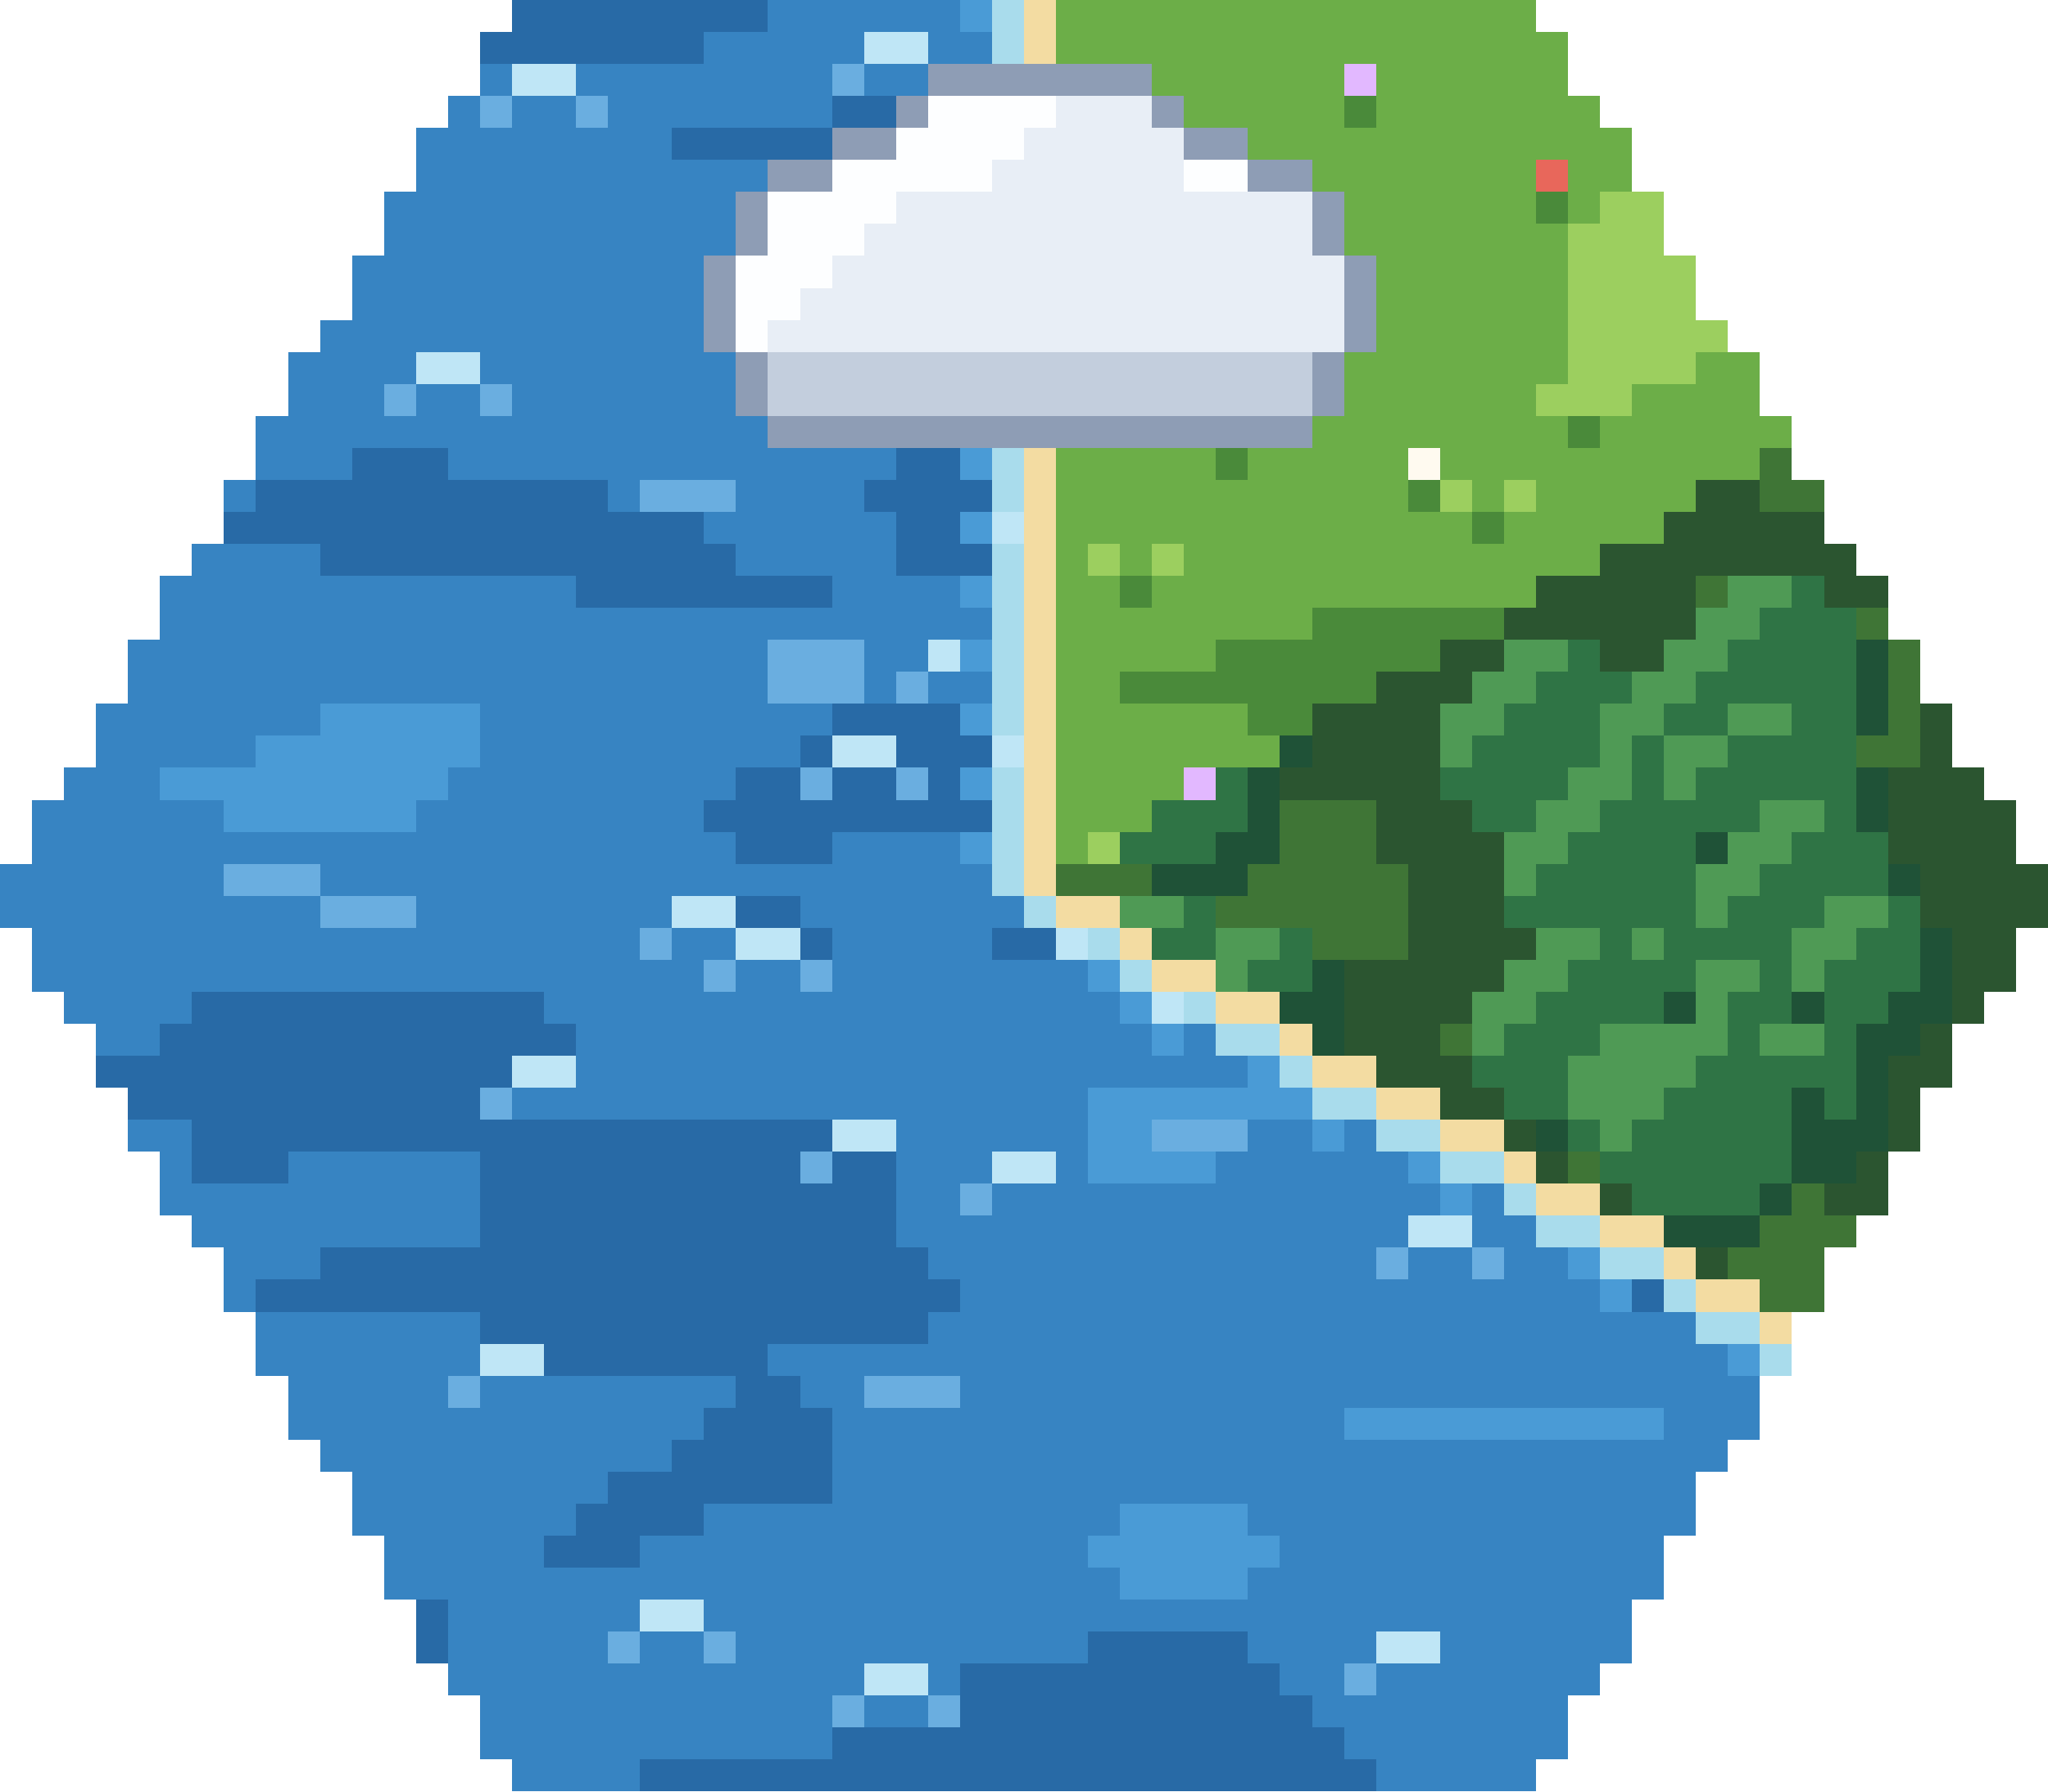
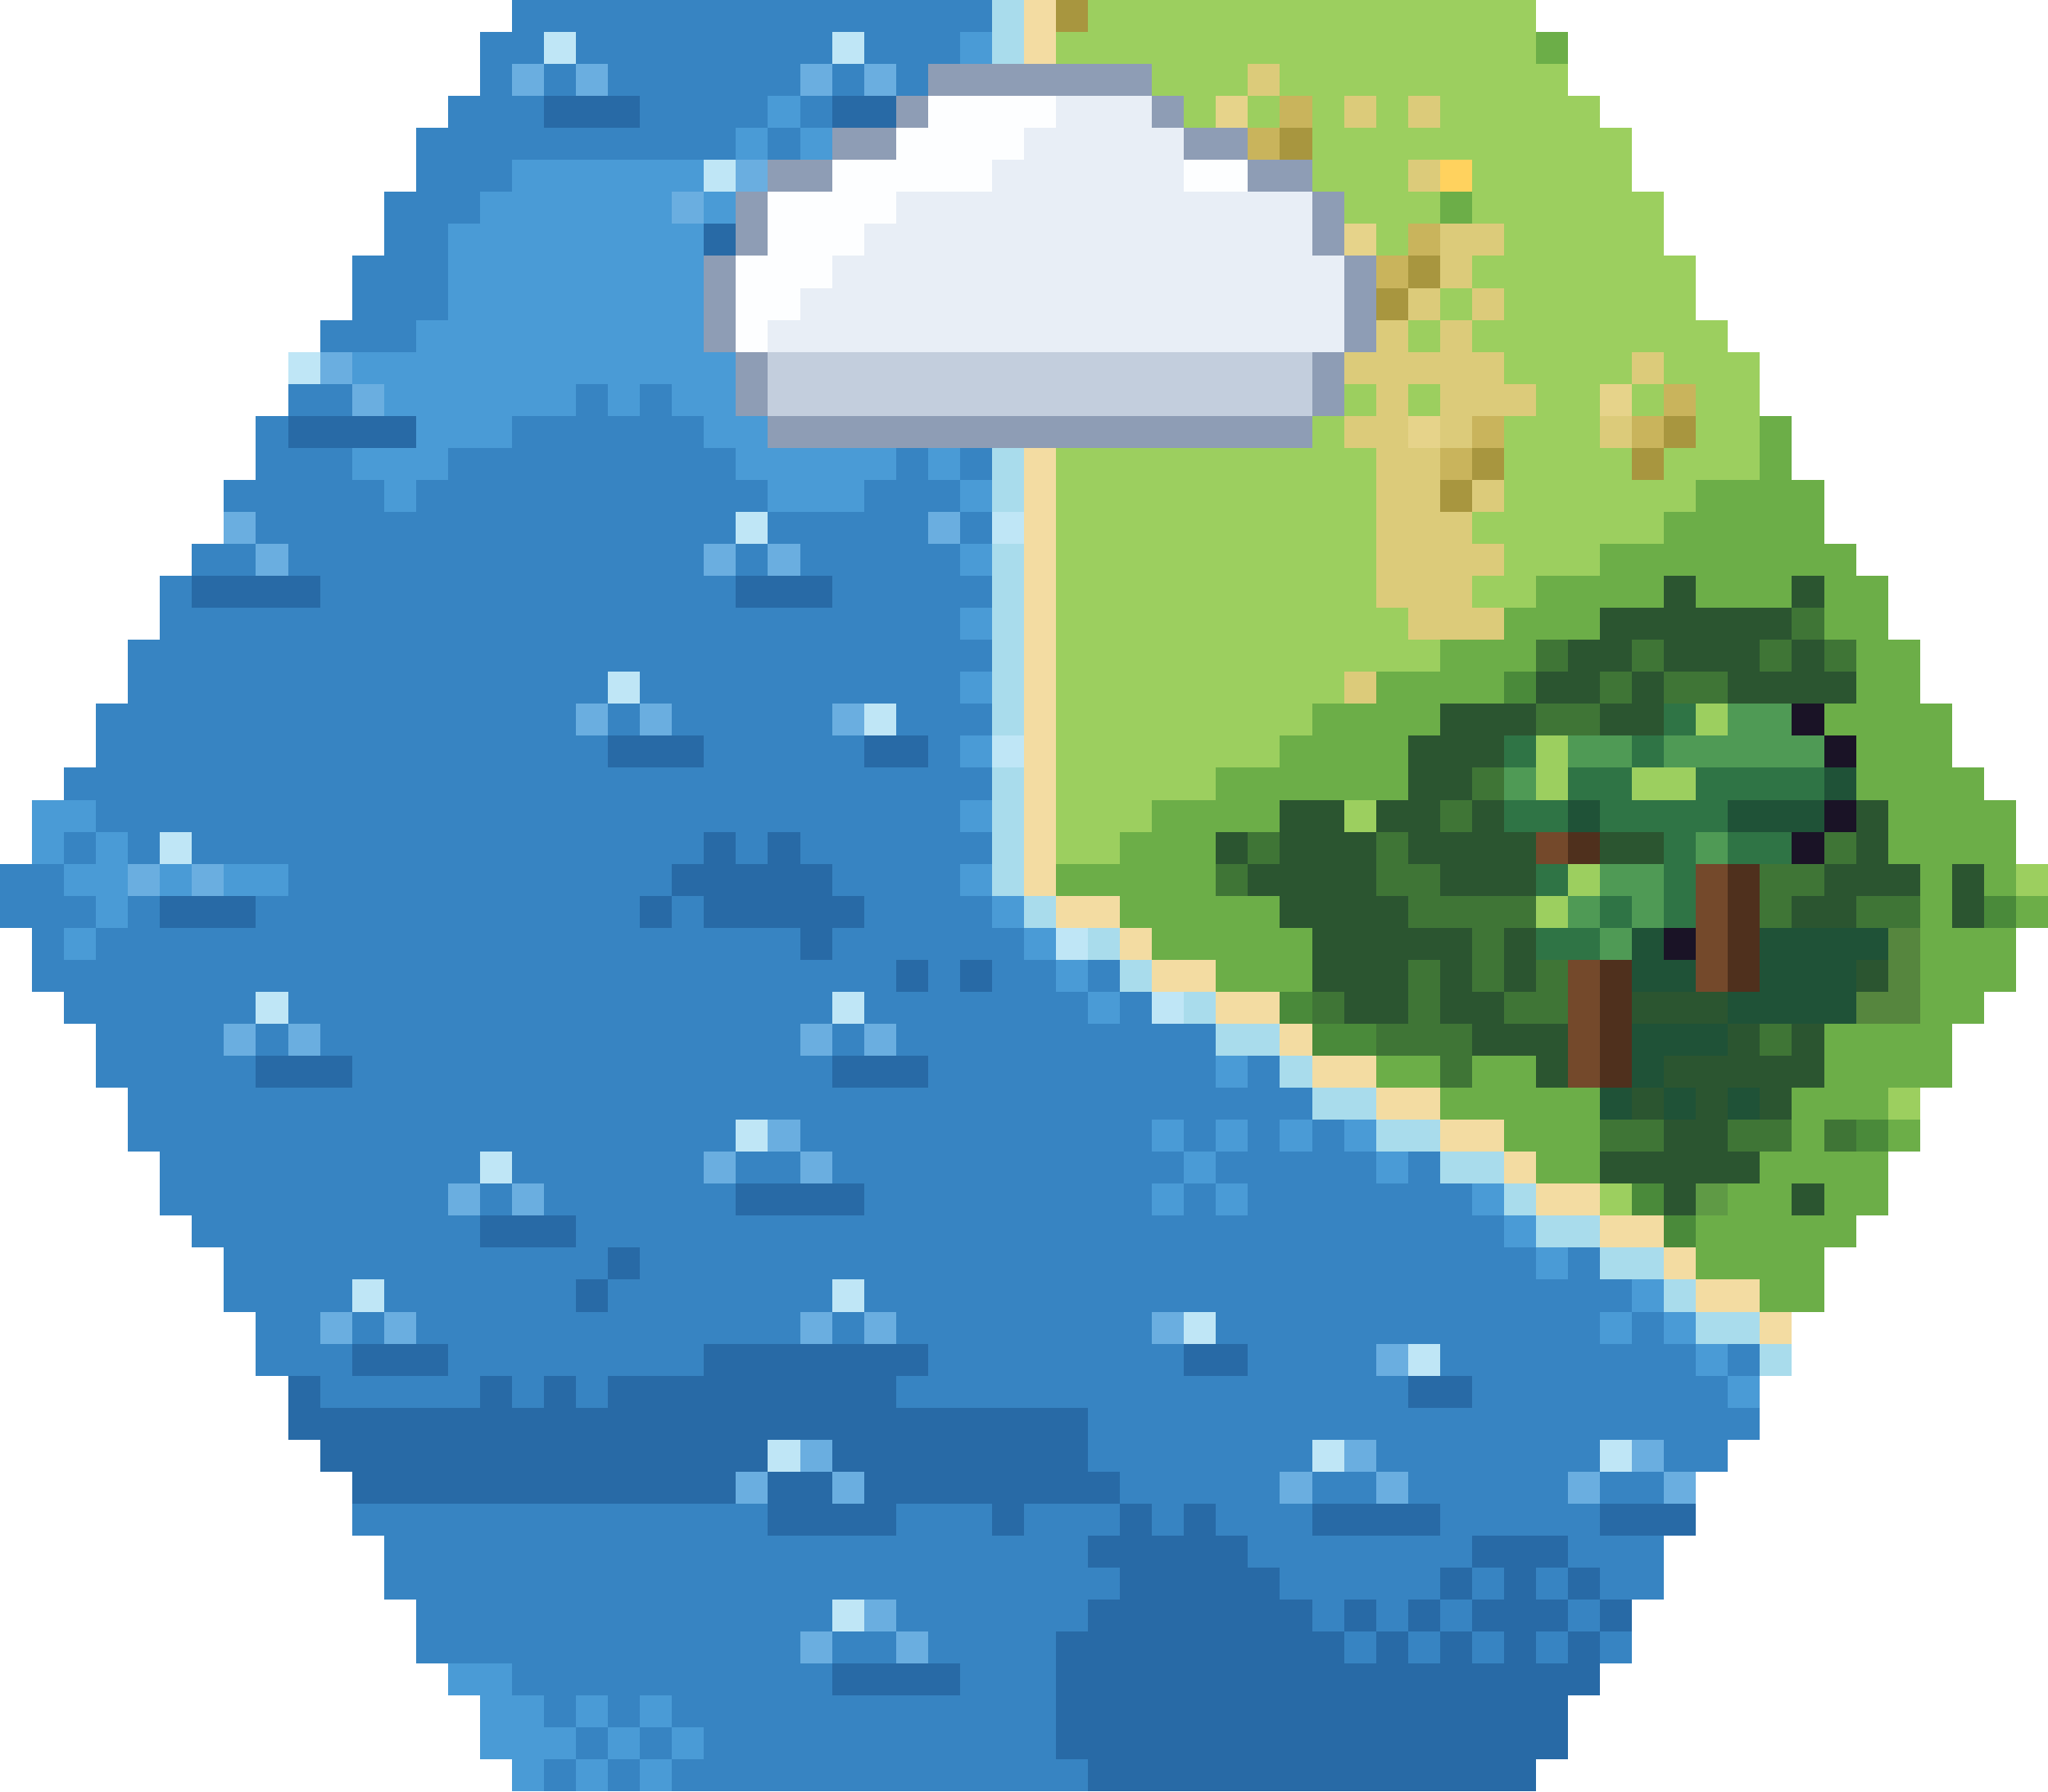
<svg xmlns="http://www.w3.org/2000/svg" viewBox="0 0 64 56" shape-rendering="crispEdges">
-   <path fill="#286aa6" d="M16 0h8v1h-8zM15 1h7v1h-7zM26 3h2v1h-2zM21 4h5v1h-5zM11 14h3v1h-3zM28 14h2v1h-2zM8 15h11v1h-11zM27 15h4v1h-4zM7 16h15v1h-15zM28 16h2v1h-2zM10 17h13v1h-13zM28 17h3v1h-3zM18 18h8v1h-8zM26 22h4v1h-4zM25 23h1v1h-1zM28 23h3v1h-3zM23 24h2v1h-2zM26 24h2v1h-2zM29 24h1v1h-1zM22 25h9v1h-9zM23 26h3v1h-3zM23 28h2v1h-2zM25 29h1v1h-1zM31 29h2v1h-2zM6 31h11v1h-11zM5 32h13v1h-13zM3 33h13v1h-13zM4 34h11v1h-11zM6 35h20v1h-20zM6 36h3v1h-3zM15 36h10v1h-10zM26 36h2v1h-2zM15 37h13v1h-13zM15 38h13v1h-13zM10 39h19v1h-19zM8 40h22v1h-22zM51 40h1v1h-1zM15 41h14v1h-14zM17 42h7v1h-7zM23 43h2v1h-2zM22 44h4v1h-4zM21 45h5v1h-5zM19 46h7v1h-7zM18 47h4v1h-4zM17 48h3v1h-3zM13 50h1v1h-1zM13 51h1v1h-1zM34 51h5v1h-5zM30 52h10v1h-10zM30 53h11v1h-11zM26 54h16v1h-16zM20 55h23v1h-23z" />
-   <path fill="#3784c2" d="M24 0h6v1h-6zM22 1h5v1h-5zM29 1h2v1h-2zM15 2h1v1h-1zM18 2h8v1h-8zM27 2h2v1h-2zM14 3h1v1h-1zM16 3h2v1h-2zM19 3h7v1h-7zM13 4h8v1h-8zM13 5h11v1h-11zM12 6h11v1h-11zM12 7h11v1h-11zM11 8h11v1h-11zM11 9h11v1h-11zM10 10h12v1h-12zM9 11h4v1h-4zM15 11h8v1h-8zM9 12h3v1h-3zM13 12h2v1h-2zM16 12h7v1h-7zM8 13h16v1h-16zM8 14h3v1h-3zM14 14h14v1h-14zM7 15h1v1h-1zM19 15h1v1h-1zM23 15h4v1h-4zM22 16h6v1h-6zM6 17h4v1h-4zM23 17h5v1h-5zM5 18h13v1h-13zM26 18h4v1h-4zM5 19h26v1h-26zM4 20h20v1h-20zM27 20h2v1h-2zM4 21h20v1h-20zM27 21h1v1h-1zM29 21h2v1h-2zM3 22h7v1h-7zM15 22h11v1h-11zM3 23h5v1h-5zM15 23h10v1h-10zM2 24h3v1h-3zM14 24h9v1h-9zM1 25h6v1h-6zM13 25h9v1h-9zM1 26h22v1h-22zM26 26h4v1h-4zM0 27h7v1h-7zM10 27h21v1h-21zM0 28h10v1h-10zM13 28h8v1h-8zM25 28h7v1h-7zM1 29h19v1h-19zM21 29h2v1h-2zM26 29h5v1h-5zM1 30h21v1h-21zM23 30h2v1h-2zM26 30h8v1h-8zM2 31h4v1h-4zM17 31h18v1h-18zM3 32h2v1h-2zM18 32h18v1h-18zM37 32h1v1h-1zM18 33h21v1h-21zM16 34h18v1h-18zM4 35h2v1h-2zM28 35h6v1h-6zM39 35h2v1h-2zM42 35h1v1h-1zM5 36h1v1h-1zM9 36h6v1h-6zM28 36h3v1h-3zM33 36h1v1h-1zM38 36h6v1h-6zM5 37h10v1h-10zM28 37h2v1h-2zM31 37h14v1h-14zM46 37h1v1h-1zM6 38h9v1h-9zM28 38h16v1h-16zM46 38h2v1h-2zM7 39h3v1h-3zM29 39h14v1h-14zM44 39h2v1h-2zM47 39h2v1h-2zM7 40h1v1h-1zM30 40h20v1h-20zM8 41h7v1h-7zM29 41h24v1h-24zM8 42h7v1h-7zM24 42h30v1h-30zM9 43h5v1h-5zM15 43h8v1h-8zM25 43h2v1h-2zM30 43h25v1h-25zM9 44h13v1h-13zM26 44h16v1h-16zM52 44h3v1h-3zM10 45h11v1h-11zM26 45h28v1h-28zM11 46h8v1h-8zM26 46h27v1h-27zM11 47h7v1h-7zM22 47h13v1h-13zM39 47h14v1h-14zM12 48h5v1h-5zM20 48h14v1h-14zM40 48h12v1h-12zM12 49h23v1h-23zM39 49h13v1h-13zM14 50h6v1h-6zM22 50h29v1h-29zM14 51h5v1h-5zM20 51h2v1h-2zM23 51h11v1h-11zM39 51h4v1h-4zM45 51h6v1h-6zM14 52h13v1h-13zM29 52h1v1h-1zM40 52h2v1h-2zM43 52h7v1h-7zM15 53h11v1h-11zM27 53h2v1h-2zM41 53h8v1h-8zM15 54h11v1h-11zM42 54h7v1h-7zM16 55h4v1h-4zM43 55h5v1h-5z" />
-   <path fill="#4a9bd6" d="M30 0h1v1h-1zM30 14h1v1h-1zM30 16h1v1h-1zM30 18h1v1h-1zM30 20h1v1h-1zM10 22h5v1h-5zM30 22h1v1h-1zM8 23h7v1h-7zM5 24h9v1h-9zM30 24h1v1h-1zM7 25h6v1h-6zM30 26h1v1h-1zM34 30h1v1h-1zM35 31h1v1h-1zM36 32h1v1h-1zM39 33h1v1h-1zM34 34h7v1h-7zM34 35h2v1h-2zM41 35h1v1h-1zM34 36h4v1h-4zM44 36h1v1h-1zM45 37h1v1h-1zM49 39h1v1h-1zM50 40h1v1h-1zM54 42h1v1h-1zM42 44h10v1h-10zM35 47h4v1h-4zM34 48h6v1h-6zM35 49h4v1h-4z" />
+   <path fill="#3784c2" d="M16 0h15v1h-15zM15 1h2v1h-2zM18 1h8v1h-8zM27 1h3v1h-3zM15 2h1v1h-1zM17 2h1v1h-1zM19 2h6v1h-6zM26 2h1v1h-1zM28 2h1v1h-1zM14 3h3v1h-3zM20 3h4v1h-4zM25 3h1v1h-1zM13 4h10v1h-10zM24 4h1v1h-1zM13 5h3v1h-3zM12 6h3v1h-3zM12 7h2v1h-2zM11 8h3v1h-3zM11 9h3v1h-3zM10 10h3v1h-3zM9 12h2v1h-2zM18 12h1v1h-1zM20 12h1v1h-1zM8 13h1v1h-1zM16 13h6v1h-6zM8 14h3v1h-3zM14 14h9v1h-9zM28 14h1v1h-1zM30 14h1v1h-1zM7 15h5v1h-5zM13 15h11v1h-11zM27 15h3v1h-3zM8 16h15v1h-15zM24 16h5v1h-5zM30 16h1v1h-1zM6 17h2v1h-2zM9 17h13v1h-13zM23 17h1v1h-1zM25 17h5v1h-5zM5 18h1v1h-1zM10 18h13v1h-13zM26 18h5v1h-5zM5 19h25v1h-25zM4 20h27v1h-27zM4 21h15v1h-15zM20 21h10v1h-10zM3 22h15v1h-15zM19 22h1v1h-1zM21 22h5v1h-5zM28 22h3v1h-3zM3 23h16v1h-16zM22 23h5v1h-5zM29 23h1v1h-1zM2 24h29v1h-29zM3 25h27v1h-27zM2 26h1v1h-1zM4 26h1v1h-1zM6 26h16v1h-16zM23 26h1v1h-1zM25 26h6v1h-6zM0 27h2v1h-2zM9 27h12v1h-12zM26 27h4v1h-4zM0 28h3v1h-3zM4 28h1v1h-1zM8 28h12v1h-12zM21 28h1v1h-1zM27 28h4v1h-4zM1 29h1v1h-1zM3 29h22v1h-22zM26 29h6v1h-6zM1 30h27v1h-27zM29 30h1v1h-1zM31 30h2v1h-2zM34 30h1v1h-1zM2 31h6v1h-6zM9 31h17v1h-17zM27 31h7v1h-7zM35 31h1v1h-1zM3 32h4v1h-4zM8 32h1v1h-1zM10 32h15v1h-15zM26 32h1v1h-1zM28 32h10v1h-10zM3 33h5v1h-5zM11 33h15v1h-15zM29 33h9v1h-9zM39 33h1v1h-1zM4 34h37v1h-37zM4 35h19v1h-19zM25 35h11v1h-11zM37 35h1v1h-1zM39 35h1v1h-1zM41 35h1v1h-1zM5 36h10v1h-10zM16 36h6v1h-6zM23 36h2v1h-2zM26 36h11v1h-11zM38 36h5v1h-5zM44 36h1v1h-1zM5 37h9v1h-9zM15 37h1v1h-1zM17 37h6v1h-6zM27 37h9v1h-9zM37 37h1v1h-1zM39 37h7v1h-7zM6 38h9v1h-9zM18 38h29v1h-29zM7 39h12v1h-12zM20 39h28v1h-28zM49 39h1v1h-1zM7 40h4v1h-4zM12 40h6v1h-6zM19 40h7v1h-7zM27 40h24v1h-24zM8 41h2v1h-2zM11 41h1v1h-1zM13 41h12v1h-12zM26 41h1v1h-1zM28 41h8v1h-8zM38 41h12v1h-12zM51 41h1v1h-1zM8 42h3v1h-3zM14 42h8v1h-8zM29 42h8v1h-8zM39 42h4v1h-4zM45 42h8v1h-8zM54 42h1v1h-1zM10 43h5v1h-5zM16 43h1v1h-1zM18 43h1v1h-1zM28 43h16v1h-16zM46 43h8v1h-8zM34 44h21v1h-21zM34 45h7v1h-7zM43 45h7v1h-7zM52 45h2v1h-2zM35 46h5v1h-5zM41 46h2v1h-2zM44 46h5v1h-5zM50 46h2v1h-2zM11 47h13v1h-13zM28 47h3v1h-3zM32 47h3v1h-3zM36 47h1v1h-1zM38 47h3v1h-3zM45 47h5v1h-5zM12 48h22v1h-22zM39 48h7v1h-7zM49 48h3v1h-3zM12 49h23v1h-23zM40 49h5v1h-5zM46 49h1v1h-1zM48 49h1v1h-1zM50 49h2v1h-2zM13 50h13v1h-13zM28 50h6v1h-6zM41 50h1v1h-1zM43 50h1v1h-1zM45 50h1v1h-1zM49 50h1v1h-1zM13 51h12v1h-12zM26 51h2v1h-2zM29 51h4v1h-4zM42 51h1v1h-1zM44 51h1v1h-1zM46 51h1v1h-1zM48 51h1v1h-1zM50 51h1v1h-1zM16 52h10v1h-10zM30 52h3v1h-3zM17 53h1v1h-1zM19 53h1v1h-1zM21 53h12v1h-12zM18 54h1v1h-1zM20 54h1v1h-1zM22 54h11v1h-11zM17 55h1v1h-1zM19 55h1v1h-1zM21 55h13v1h-13z" />
  <path fill="#a9dcec" d="M31 0h1v1h-1zM31 1h1v1h-1zM31 14h1v1h-1zM31 15h1v1h-1zM31 17h1v1h-1zM31 18h1v1h-1zM31 19h1v1h-1zM31 20h1v1h-1zM31 21h1v1h-1zM31 22h1v1h-1zM31 24h1v1h-1zM31 25h1v1h-1zM31 26h1v1h-1zM31 27h1v1h-1zM32 28h1v1h-1zM34 29h1v1h-1zM35 30h1v1h-1zM37 31h1v1h-1zM38 32h2v1h-2zM40 33h1v1h-1zM41 34h2v1h-2zM43 35h2v1h-2zM45 36h2v1h-2zM47 37h1v1h-1zM48 38h2v1h-2zM50 39h2v1h-2zM52 40h1v1h-1zM53 41h2v1h-2zM55 42h1v1h-1z" />
  <path fill="#f3dca2" d="M32 0h1v1h-1zM32 1h1v1h-1zM32 14h1v1h-1zM32 15h1v1h-1zM32 16h1v1h-1zM32 17h1v1h-1zM32 18h1v1h-1zM32 19h1v1h-1zM32 20h1v1h-1zM32 21h1v1h-1zM32 22h1v1h-1zM32 23h1v1h-1zM32 24h1v1h-1zM32 25h1v1h-1zM32 26h1v1h-1zM32 27h1v1h-1zM33 28h2v1h-2zM35 29h1v1h-1zM36 30h2v1h-2zM38 31h2v1h-2zM40 32h1v1h-1zM41 33h2v1h-2zM43 34h2v1h-2zM45 35h2v1h-2zM47 36h1v1h-1zM48 37h2v1h-2zM50 38h2v1h-2zM52 39h1v1h-1zM53 40h2v1h-2zM55 41h1v1h-1z" />
-   <path fill="#6cae48" d="M33 0h15v1h-15zM33 1h16v1h-16zM36 2h6v1h-6zM43 2h6v1h-6zM37 3h5v1h-5zM43 3h7v1h-7zM39 4h12v1h-12zM41 5h7v1h-7zM49 5h2v1h-2zM42 6h6v1h-6zM49 6h1v1h-1zM42 7h7v1h-7zM43 8h6v1h-6zM43 9h6v1h-6zM43 10h6v1h-6zM42 11h7v1h-7zM53 11h2v1h-2zM42 12h6v1h-6zM51 12h4v1h-4zM41 13h8v1h-8zM50 13h6v1h-6zM33 14h5v1h-5zM39 14h5v1h-5zM45 14h10v1h-10zM33 15h11v1h-11zM46 15h1v1h-1zM48 15h5v1h-5zM33 16h13v1h-13zM47 16h5v1h-5zM33 17h1v1h-1zM35 17h1v1h-1zM37 17h13v1h-13zM33 18h2v1h-2zM36 18h12v1h-12zM33 19h8v1h-8zM33 20h5v1h-5zM33 21h2v1h-2zM33 22h6v1h-6zM33 23h7v1h-7zM33 24h4v1h-4zM33 25h3v1h-3zM33 26h1v1h-1z" />
-   <path fill="#bfe6f6" d="M27 1h2v1h-2zM16 2h2v1h-2zM13 11h2v1h-2zM31 16h1v1h-1zM29 20h1v1h-1zM26 23h2v1h-2zM31 23h1v1h-1zM21 28h2v1h-2zM23 29h2v1h-2zM33 29h1v1h-1zM36 31h1v1h-1zM16 33h2v1h-2zM26 35h2v1h-2zM31 36h2v1h-2zM44 38h2v1h-2zM15 42h2v1h-2zM20 50h2v1h-2zM43 51h2v1h-2zM27 52h2v1h-2z" />
-   <path fill="#6aaee0" d="M26 2h1v1h-1zM15 3h1v1h-1zM18 3h1v1h-1zM12 12h1v1h-1zM15 12h1v1h-1zM20 15h3v1h-3zM24 20h3v1h-3zM24 21h3v1h-3zM28 21h1v1h-1zM25 24h1v1h-1zM28 24h1v1h-1zM7 27h3v1h-3zM10 28h3v1h-3zM20 29h1v1h-1zM22 30h1v1h-1zM25 30h1v1h-1zM15 34h1v1h-1zM36 35h3v1h-3zM25 36h1v1h-1zM30 37h1v1h-1zM43 39h1v1h-1zM46 39h1v1h-1zM14 43h1v1h-1zM27 43h3v1h-3zM19 51h1v1h-1zM22 51h1v1h-1zM42 52h1v1h-1zM26 53h1v1h-1zM29 53h1v1h-1z" />
+   <path fill="#a8963f" d="M33 0h1v1h-1zM40 4h1v1h-1zM44 8h1v1h-1zM43 9h1v1h-1zM52 13h1v1h-1zM46 14h1v1h-1zM51 14h1v1h-1zM45 15h1v1h-1z" />
+   <path fill="#9ccf5f" d="M34 0h14v1h-14zM33 1h15v1h-15zM36 2h3v1h-3zM40 2h9v1h-9zM37 3h1v1h-1zM39 3h1v1h-1zM41 3h1v1h-1zM43 3h1v1h-1zM45 3h5v1h-5zM41 4h10v1h-10zM41 5h3v1h-3zM46 5h5v1h-5zM42 6h3v1h-3zM46 6h6v1h-6zM43 7h1v1h-1zM47 7h5v1h-5zM46 8h7v1h-7zM45 9h1v1h-1zM47 9h6v1h-6zM44 10h1v1h-1zM46 10h8v1h-8zM47 11h4v1h-4zM52 11h3v1h-3zM42 12h1v1h-1zM44 12h1v1h-1zM48 12h2v1h-2zM51 12h1v1h-1zM53 12h2v1h-2zM41 13h1v1h-1zM47 13h3v1h-3zM53 13h2v1h-2zM33 14h10v1h-10zM47 14h4v1h-4zM52 14h3v1h-3zM33 15h10v1h-10zM47 15h6v1h-6zM33 16h10v1h-10zM46 16h6v1h-6zM33 17h10v1h-10zM47 17h3v1h-3zM33 18h10v1h-10zM46 18h2v1h-2zM33 19h11v1h-11zM33 20h12v1h-12zM33 21h9v1h-9zM33 22h8v1h-8zM53 22h1v1h-1zM33 23h7v1h-7zM48 23h1v1h-1zM33 24h5v1h-5zM48 24h1v1h-1zM51 24h2v1h-2zM33 25h3v1h-3zM42 25h1v1h-1zM33 26h2v1h-2zM49 27h1v1h-1zM63 27h1v1h-1zM48 28h1v1h-1zM59 34h1v1h-1zM50 37h1v1h-1z" />
+   <path fill="#bfe6f6" d="M17 1h1v1h-1zM26 1h1v1h-1zM22 5h1v1h-1zM9 11h1v1h-1zM23 16h1v1h-1zM31 16h1v1h-1zM19 21h1v1h-1zM27 22h1v1h-1zM31 23h1v1h-1zM5 26h1v1h-1zM33 29h1v1h-1zM8 31h1v1h-1zM26 31h1v1h-1zM36 31h1v1h-1zM23 35h1v1h-1zM15 36h1v1h-1zM11 40h1v1h-1zM26 40h1v1h-1zM37 41h1v1h-1zM44 42h1v1h-1zM24 45h1v1h-1zM41 45h1v1h-1zM50 45h1v1h-1zM26 50h1v1h-1z" />
+   <path fill="#4a9bd6" d="M30 1h1v1h-1zM24 3h1v1h-1zM23 4h1v1h-1zM25 4h1v1h-1zM16 5h6v1h-6zM15 6h6v1h-6zM22 6h1v1h-1zM14 7h8v1h-8zM14 8h8v1h-8zM14 9h8v1h-8zM13 10h9v1h-9zM11 11h12v1h-12zM12 12h6v1h-6zM19 12h1v1h-1zM21 12h2v1h-2zM13 13h3v1h-3zM22 13h2v1h-2zM11 14h3v1h-3zM23 14h5v1h-5zM29 14h1v1h-1zM12 15h1v1h-1zM24 15h3v1h-3zM30 15h1v1h-1zM30 17h1v1h-1zM30 19h1v1h-1zM30 21h1v1h-1zM30 23h1v1h-1zM1 25h2v1h-2zM30 25h1v1h-1zM1 26h1v1h-1zM3 26h1v1h-1zM2 27h2v1h-2zM5 27h1v1h-1zM7 27h2v1h-2zM30 27h1v1h-1zM3 28h1v1h-1zM31 28h1v1h-1zM2 29h1v1h-1zM32 29h1v1h-1zM33 30h1v1h-1zM34 31h1v1h-1zM38 33h1v1h-1zM36 35h1v1h-1zM38 35h1v1h-1zM40 35h1v1h-1zM42 35h1v1h-1zM37 36h1v1h-1zM43 36h1v1h-1zM36 37h1v1h-1zM38 37h1v1h-1zM46 37h1v1h-1zM47 38h1v1h-1zM48 39h1v1h-1zM51 40h1v1h-1zM50 41h1v1h-1zM52 41h1v1h-1zM53 42h1v1h-1zM54 43h1v1h-1zM14 52h2v1h-2zM15 53h2v1h-2zM18 53h1v1h-1zM20 53h1v1h-1zM15 54h3v1h-3zM19 54h1v1h-1zM21 54h1v1h-1zM16 55h1v1h-1zM18 55h1v1h-1zM20 55h1v1h-1z" />
+   <path fill="#6cae48" d="M48 1h1v1h-1zM45 6h1v1h-1zM55 13h1v1h-1zM55 14h1v1h-1zM53 15h4v1h-4zM52 16h5v1h-5zM50 17h8v1h-8zM48 18h4v1h-4zM53 18h3v1h-3zM57 18h2v1h-2zM47 19h3v1h-3zM57 19h2v1h-2zM45 20h3v1h-3zM58 20h2v1h-2zM43 21h4v1h-4zM58 21h2v1h-2zM41 22h4v1h-4zM57 22h4v1h-4zM40 23h4v1h-4zM58 23h3v1h-3zM38 24h6v1h-6zM58 24h4v1h-4zM36 25h4v1h-4zM59 25h4v1h-4zM35 26h3v1h-3zM59 26h4v1h-4zM33 27h5v1h-5zM60 27h1v1h-1zM62 27h1v1h-1zM35 28h5v1h-5zM60 28h1v1h-1zM63 28h1v1h-1zM36 29h5v1h-5zM60 29h3v1h-3zM38 30h3v1h-3zM60 30h3v1h-3zM60 31h2v1h-2zM57 32h4v1h-4zM43 33h2v1h-2zM46 33h2v1h-2zM57 33h4v1h-4zM45 34h5v1h-5zM56 34h3v1h-3zM47 35h3v1h-3zM56 35h1v1h-1zM59 35h1v1h-1zM48 36h2v1h-2zM55 36h4v1h-4zM54 37h2v1h-2zM57 37h2v1h-2zM53 38h5v1h-5zM53 39h4v1h-4zM55 40h2v1h-2z" />
+   <path fill="#6aaee0" d="M16 2h1v1h-1zM18 2h1v1h-1zM25 2h1v1h-1zM27 2h1v1h-1zM23 5h1v1h-1zM21 6h1v1h-1zM10 11h1v1h-1zM11 12h1v1h-1zM7 16h1v1h-1zM29 16h1v1h-1zM8 17h1v1h-1zM22 17h1v1h-1zM24 17h1v1h-1zM18 22h1v1h-1zM20 22h1v1h-1zM26 22h1v1h-1zM4 27h1v1h-1zM6 27h1v1h-1zM7 32h1v1h-1zM9 32h1v1h-1zM25 32h1v1h-1zM27 32h1v1h-1zM24 35h1v1h-1zM22 36h1v1h-1zM25 36h1v1h-1zM14 37h1v1h-1zM16 37h1v1h-1zM10 41h1v1h-1zM12 41h1v1h-1zM25 41h1v1h-1zM27 41h1v1h-1zM36 41h1v1h-1zM43 42h1v1h-1zM25 45h1v1h-1zM42 45h1v1h-1zM51 45h1v1h-1zM23 46h1v1h-1zM26 46h1v1h-1zM40 46h1v1h-1zM43 46h1v1h-1zM49 46h1v1h-1zM52 46h1v1h-1zM27 50h1v1h-1zM25 51h1v1h-1zM28 51h1v1h-1z" />
  <path fill="#8e9db5" d="M29 2h7v1h-7zM28 3h1v1h-1zM36 3h1v1h-1zM26 4h2v1h-2zM37 4h2v1h-2zM24 5h2v1h-2zM39 5h2v1h-2zM23 6h1v1h-1zM41 6h1v1h-1zM23 7h1v1h-1zM41 7h1v1h-1zM22 8h1v1h-1zM42 8h1v1h-1zM22 9h1v1h-1zM42 9h1v1h-1zM22 10h1v1h-1zM42 10h1v1h-1zM23 11h1v1h-1zM41 11h1v1h-1zM23 12h1v1h-1zM41 12h1v1h-1zM24 13h17v1h-17z" />
-   <path fill="#e2b8ff" d="M42 2h1v1h-1zM37 24h1v1h-1z" />
+   <path fill="#dccb7a" d="M39 2h1v1h-1zM42 3h1v1h-1zM44 3h1v1h-1zM44 5h1v1h-1zM45 7h2v1h-2zM45 8h1v1h-1zM44 9h1v1h-1zM46 9h1v1h-1zM43 10h1v1h-1zM45 10h1v1h-1zM42 11h5v1h-5zM51 11h1v1h-1zM43 12h1v1h-1zM45 12h3v1h-3zM42 13h2v1h-2zM45 13h1v1h-1zM50 13h1v1h-1zM43 14h2v1h-2zM43 15h2v1h-2zM46 15h1v1h-1zM43 16h3v1h-3zM43 17h4v1h-4zM43 18h3v1h-3zM44 19h3v1h-3zM42 21h1v1h-1z" />
+   <path fill="#286aa6" d="M17 3h3v1h-3zM26 3h2v1h-2zM22 7h1v1h-1zM9 13h4v1h-4zM6 18h4v1h-4zM23 18h3v1h-3zM19 23h3v1h-3zM27 23h2v1h-2zM22 26h1v1h-1zM24 26h1v1h-1zM21 27h5v1h-5zM5 28h3v1h-3zM20 28h1v1h-1zM22 28h5v1h-5zM25 29h1v1h-1zM28 30h1v1h-1zM30 30h1v1h-1zM8 33h3v1h-3zM26 33h3v1h-3zM23 37h4v1h-4zM15 38h3v1h-3zM19 39h1v1h-1zM18 40h1v1h-1zM11 42h3v1h-3zM22 42h7v1h-7zM37 42h2v1h-2zM9 43h1v1h-1zM15 43h1v1h-1zM17 43h1v1h-1zM19 43h9v1h-9zM44 43h2v1h-2zM9 44h25v1h-25zM10 45h14v1h-14zM26 45h8v1h-8zM11 46h12v1h-12zM24 46h2v1h-2zM27 46h8v1h-8zM24 47h4v1h-4zM31 47h1v1h-1zM35 47h1v1h-1zM37 47h1v1h-1zM41 47h4v1h-4zM50 47h3v1h-3zM34 48h5v1h-5zM46 48h3v1h-3zM35 49h5v1h-5zM45 49h1v1h-1zM47 49h1v1h-1zM49 49h1v1h-1zM34 50h7v1h-7zM42 50h1v1h-1zM44 50h1v1h-1zM46 50h3v1h-3zM50 50h1v1h-1zM33 51h9v1h-9zM43 51h1v1h-1zM45 51h1v1h-1zM47 51h1v1h-1zM49 51h1v1h-1zM26 52h4v1h-4zM33 52h17v1h-17zM33 53h16v1h-16zM33 54h16v1h-16zM34 55h14v1h-14z" />
  <path fill="#fdfeff" d="M29 3h4v1h-4zM28 4h4v1h-4zM26 5h5v1h-5zM37 5h2v1h-2zM24 6h4v1h-4zM24 7h3v1h-3zM23 8h3v1h-3zM23 9h2v1h-2zM23 10h1v1h-1z" />
  <path fill="#e8eef6" d="M33 3h3v1h-3zM32 4h5v1h-5zM31 5h6v1h-6zM28 6h13v1h-13zM27 7h14v1h-14zM26 8h16v1h-16zM25 9h17v1h-17zM24 10h18v1h-18z" />
-   <path fill="#4a8a3a" d="M42 3h1v1h-1zM48 6h1v1h-1zM49 13h1v1h-1zM38 14h1v1h-1zM44 15h1v1h-1zM46 16h1v1h-1zM35 18h1v1h-1zM41 19h6v1h-6zM38 20h7v1h-7zM35 21h8v1h-8zM39 22h2v1h-2z" />
-   <path fill="#e8675b" d="M48 5h1v1h-1z" />
-   <path fill="#9ccf5f" d="M50 6h2v1h-2zM49 7h3v1h-3zM49 8h4v1h-4zM49 9h4v1h-4zM49 10h5v1h-5zM49 11h4v1h-4zM48 12h3v1h-3zM45 15h1v1h-1zM47 15h1v1h-1zM34 17h1v1h-1zM36 17h1v1h-1zM34 26h1v1h-1z" />
+   <path fill="#e6d38a" d="M38 3h1v1h-1zM42 7h1v1h-1zM50 12h1v1h-1zM44 13h1v1h-1z" />
+   <path fill="#c9b45c" d="M40 3h1v1h-1zM39 4h1v1h-1zM44 7h1v1h-1zM43 8h1v1h-1zM52 12h1v1h-1zM46 13h1v1h-1zM51 13h1v1h-1zM45 14h1v1h-1z" />
+   <path fill="#ffd25e" d="M45 5h1v1h-1z" />
  <path fill="#c3cedd" d="M24 11h17v1h-17zM24 12h17v1h-17z" />
-   <path fill="#fffaf0" d="M44 14h1v1h-1z" />
-   <path fill="#3f7536" d="M55 14h1v1h-1zM55 15h2v1h-2zM53 18h1v1h-1zM58 19h1v1h-1zM59 20h1v1h-1zM59 21h1v1h-1zM59 22h1v1h-1zM58 23h2v1h-2zM40 25h3v1h-3zM40 26h3v1h-3zM33 27h3v1h-3zM39 27h5v1h-5zM38 28h6v1h-6zM41 29h3v1h-3zM45 32h1v1h-1zM49 36h1v1h-1zM56 37h1v1h-1zM55 38h3v1h-3zM54 39h3v1h-3zM55 40h2v1h-2z" />
-   <path fill="#2b5530" d="M53 15h2v1h-2zM52 16h5v1h-5zM50 17h8v1h-8zM48 18h5v1h-5zM57 18h2v1h-2zM47 19h6v1h-6zM45 20h2v1h-2zM50 20h2v1h-2zM43 21h3v1h-3zM41 22h4v1h-4zM60 22h1v1h-1zM41 23h4v1h-4zM60 23h1v1h-1zM40 24h5v1h-5zM59 24h3v1h-3zM43 25h3v1h-3zM59 25h4v1h-4zM43 26h4v1h-4zM59 26h4v1h-4zM44 27h3v1h-3zM60 27h4v1h-4zM44 28h3v1h-3zM60 28h4v1h-4zM44 29h4v1h-4zM61 29h2v1h-2zM42 30h5v1h-5zM61 30h2v1h-2zM42 31h4v1h-4zM61 31h1v1h-1zM42 32h3v1h-3zM60 32h1v1h-1zM43 33h3v1h-3zM59 33h2v1h-2zM45 34h2v1h-2zM59 34h1v1h-1zM47 35h1v1h-1zM59 35h1v1h-1zM48 36h1v1h-1zM58 36h1v1h-1zM50 37h1v1h-1zM57 37h2v1h-2zM53 39h1v1h-1z" />
-   <path fill="#4f9a55" d="M54 18h2v1h-2zM53 19h2v1h-2zM47 20h2v1h-2zM52 20h2v1h-2zM46 21h2v1h-2zM51 21h2v1h-2zM45 22h2v1h-2zM50 22h2v1h-2zM54 22h2v1h-2zM45 23h1v1h-1zM50 23h1v1h-1zM52 23h2v1h-2zM49 24h2v1h-2zM52 24h1v1h-1zM48 25h2v1h-2zM55 25h2v1h-2zM47 26h2v1h-2zM54 26h2v1h-2zM47 27h1v1h-1zM53 27h2v1h-2zM35 28h2v1h-2zM53 28h1v1h-1zM57 28h2v1h-2zM38 29h2v1h-2zM48 29h2v1h-2zM51 29h1v1h-1zM56 29h2v1h-2zM38 30h1v1h-1zM47 30h2v1h-2zM53 30h2v1h-2zM56 30h1v1h-1zM46 31h2v1h-2zM53 31h1v1h-1zM46 32h1v1h-1zM50 32h4v1h-4zM55 32h2v1h-2zM49 33h4v1h-4zM49 34h3v1h-3zM50 35h1v1h-1z" />
-   <path fill="#2f7445" d="M56 18h1v1h-1zM55 19h3v1h-3zM49 20h1v1h-1zM54 20h4v1h-4zM48 21h3v1h-3zM53 21h5v1h-5zM47 22h3v1h-3zM52 22h2v1h-2zM56 22h2v1h-2zM46 23h4v1h-4zM51 23h1v1h-1zM54 23h4v1h-4zM38 24h1v1h-1zM45 24h4v1h-4zM51 24h1v1h-1zM53 24h5v1h-5zM36 25h3v1h-3zM46 25h2v1h-2zM50 25h5v1h-5zM57 25h1v1h-1zM35 26h3v1h-3zM49 26h4v1h-4zM56 26h3v1h-3zM48 27h5v1h-5zM55 27h4v1h-4zM37 28h1v1h-1zM47 28h6v1h-6zM54 28h3v1h-3zM59 28h1v1h-1zM36 29h2v1h-2zM40 29h1v1h-1zM50 29h1v1h-1zM52 29h4v1h-4zM58 29h2v1h-2zM39 30h2v1h-2zM49 30h4v1h-4zM55 30h1v1h-1zM57 30h3v1h-3zM48 31h4v1h-4zM54 31h2v1h-2zM57 31h2v1h-2zM47 32h3v1h-3zM54 32h1v1h-1zM57 32h1v1h-1zM46 33h3v1h-3zM53 33h5v1h-5zM47 34h2v1h-2zM52 34h4v1h-4zM57 34h1v1h-1zM49 35h1v1h-1zM51 35h5v1h-5zM50 36h6v1h-6zM51 37h4v1h-4z" />
-   <path fill="#1f5237" d="M58 20h1v1h-1zM58 21h1v1h-1zM58 22h1v1h-1zM40 23h1v1h-1zM39 24h1v1h-1zM58 24h1v1h-1zM39 25h1v1h-1zM58 25h1v1h-1zM38 26h2v1h-2zM53 26h1v1h-1zM36 27h3v1h-3zM59 27h1v1h-1zM60 29h1v1h-1zM41 30h1v1h-1zM60 30h1v1h-1zM40 31h2v1h-2zM52 31h1v1h-1zM56 31h1v1h-1zM59 31h2v1h-2zM41 32h1v1h-1zM58 32h2v1h-2zM58 33h1v1h-1zM56 34h1v1h-1zM58 34h1v1h-1zM48 35h1v1h-1zM56 35h3v1h-3zM56 36h2v1h-2zM55 37h1v1h-1zM52 38h3v1h-3z" />
+   <path fill="#2b5530" d="M52 18h1v1h-1zM56 18h1v1h-1zM50 19h6v1h-6zM49 20h2v1h-2zM52 20h3v1h-3zM56 20h1v1h-1zM48 21h2v1h-2zM51 21h1v1h-1zM54 21h4v1h-4zM45 22h3v1h-3zM50 22h2v1h-2zM44 23h3v1h-3zM44 24h2v1h-2zM40 25h2v1h-2zM43 25h2v1h-2zM46 25h1v1h-1zM58 25h1v1h-1zM38 26h1v1h-1zM40 26h3v1h-3zM44 26h4v1h-4zM50 26h2v1h-2zM58 26h1v1h-1zM39 27h4v1h-4zM45 27h3v1h-3zM57 27h3v1h-3zM61 27h1v1h-1zM40 28h4v1h-4zM56 28h2v1h-2zM61 28h1v1h-1zM41 29h5v1h-5zM47 29h1v1h-1zM41 30h3v1h-3zM45 30h1v1h-1zM47 30h1v1h-1zM58 30h1v1h-1zM42 31h2v1h-2zM45 31h2v1h-2zM51 31h3v1h-3zM46 32h3v1h-3zM54 32h1v1h-1zM56 32h1v1h-1zM48 33h1v1h-1zM52 33h5v1h-5zM51 34h1v1h-1zM53 34h1v1h-1zM55 34h1v1h-1zM52 35h2v1h-2zM50 36h5v1h-5zM52 37h1v1h-1zM56 37h1v1h-1z" />
+   <path fill="#3f7536" d="M56 19h1v1h-1zM48 20h1v1h-1zM51 20h1v1h-1zM55 20h1v1h-1zM57 20h1v1h-1zM50 21h1v1h-1zM52 21h2v1h-2zM48 22h2v1h-2zM46 24h1v1h-1zM45 25h1v1h-1zM39 26h1v1h-1zM43 26h1v1h-1zM57 26h1v1h-1zM38 27h1v1h-1zM43 27h2v1h-2zM55 27h2v1h-2zM44 28h4v1h-4zM55 28h1v1h-1zM58 28h2v1h-2zM46 29h1v1h-1zM44 30h1v1h-1zM46 30h1v1h-1zM48 30h1v1h-1zM41 31h1v1h-1zM44 31h1v1h-1zM47 31h2v1h-2zM43 32h3v1h-3zM55 32h1v1h-1zM45 33h1v1h-1zM50 35h2v1h-2zM54 35h2v1h-2zM57 35h1v1h-1z" />
+   <path fill="#4a8a3a" d="M47 21h1v1h-1zM62 28h1v1h-1zM40 31h1v1h-1zM41 32h2v1h-2zM58 35h1v1h-1zM51 37h1v1h-1zM52 38h1v1h-1z" />
+   <path fill="#2f7445" d="M52 22h1v1h-1zM47 23h1v1h-1zM51 23h1v1h-1zM49 24h2v1h-2zM53 24h4v1h-4zM47 25h2v1h-2zM50 25h4v1h-4zM52 26h1v1h-1zM54 26h2v1h-2zM48 27h1v1h-1zM52 27h1v1h-1zM50 28h1v1h-1zM52 28h1v1h-1zM48 29h2v1h-2z" />
+   <path fill="#4f9a55" d="M54 22h2v1h-2zM49 23h2v1h-2zM52 23h5v1h-5zM47 24h1v1h-1zM53 26h1v1h-1zM50 27h2v1h-2zM49 28h1v1h-1zM51 28h1v1h-1zM50 29h1v1h-1z" />
+   <path fill="#1a1326" d="M56 22h1v1h-1zM57 23h1v1h-1zM57 25h1v1h-1zM56 26h1v1h-1zM52 29h1v1h-1z" />
+   <path fill="#1f5237" d="M57 24h1v1h-1zM49 25h1v1h-1zM54 25h3v1h-3zM51 29h1v1h-1zM55 29h4v1h-4zM51 30h2v1h-2zM55 30h3v1h-3zM54 31h4v1h-4zM51 32h3v1h-3zM51 33h1v1h-1zM50 34h1v1h-1zM52 34h1v1h-1zM54 34h1v1h-1z" />
+   <path fill="#74492b" d="M48 26h1v1h-1zM53 27h1v1h-1zM53 28h1v1h-1zM53 29h1v1h-1zM49 30h1v1h-1zM53 30h1v1h-1zM49 31h1v1h-1zM49 32h1v1h-1zM49 33h1v1h-1z" />
+   <path fill="#4f301d" d="M49 26h1v1h-1zM54 27h1v1h-1zM54 28h1v1h-1zM54 29h1v1h-1zM50 30h1v1h-1zM54 30h1v1h-1zM50 31h1v1h-1zM50 32h1v1h-1zM50 33h1v1h-1z" />
+   <path fill="#56863e" d="M59 29h1v1h-1zM59 30h1v1h-1zM58 31h2v1h-2z" />
+   <path fill="#5f9a45" d="M53 37h1v1h-1z" />
</svg>
